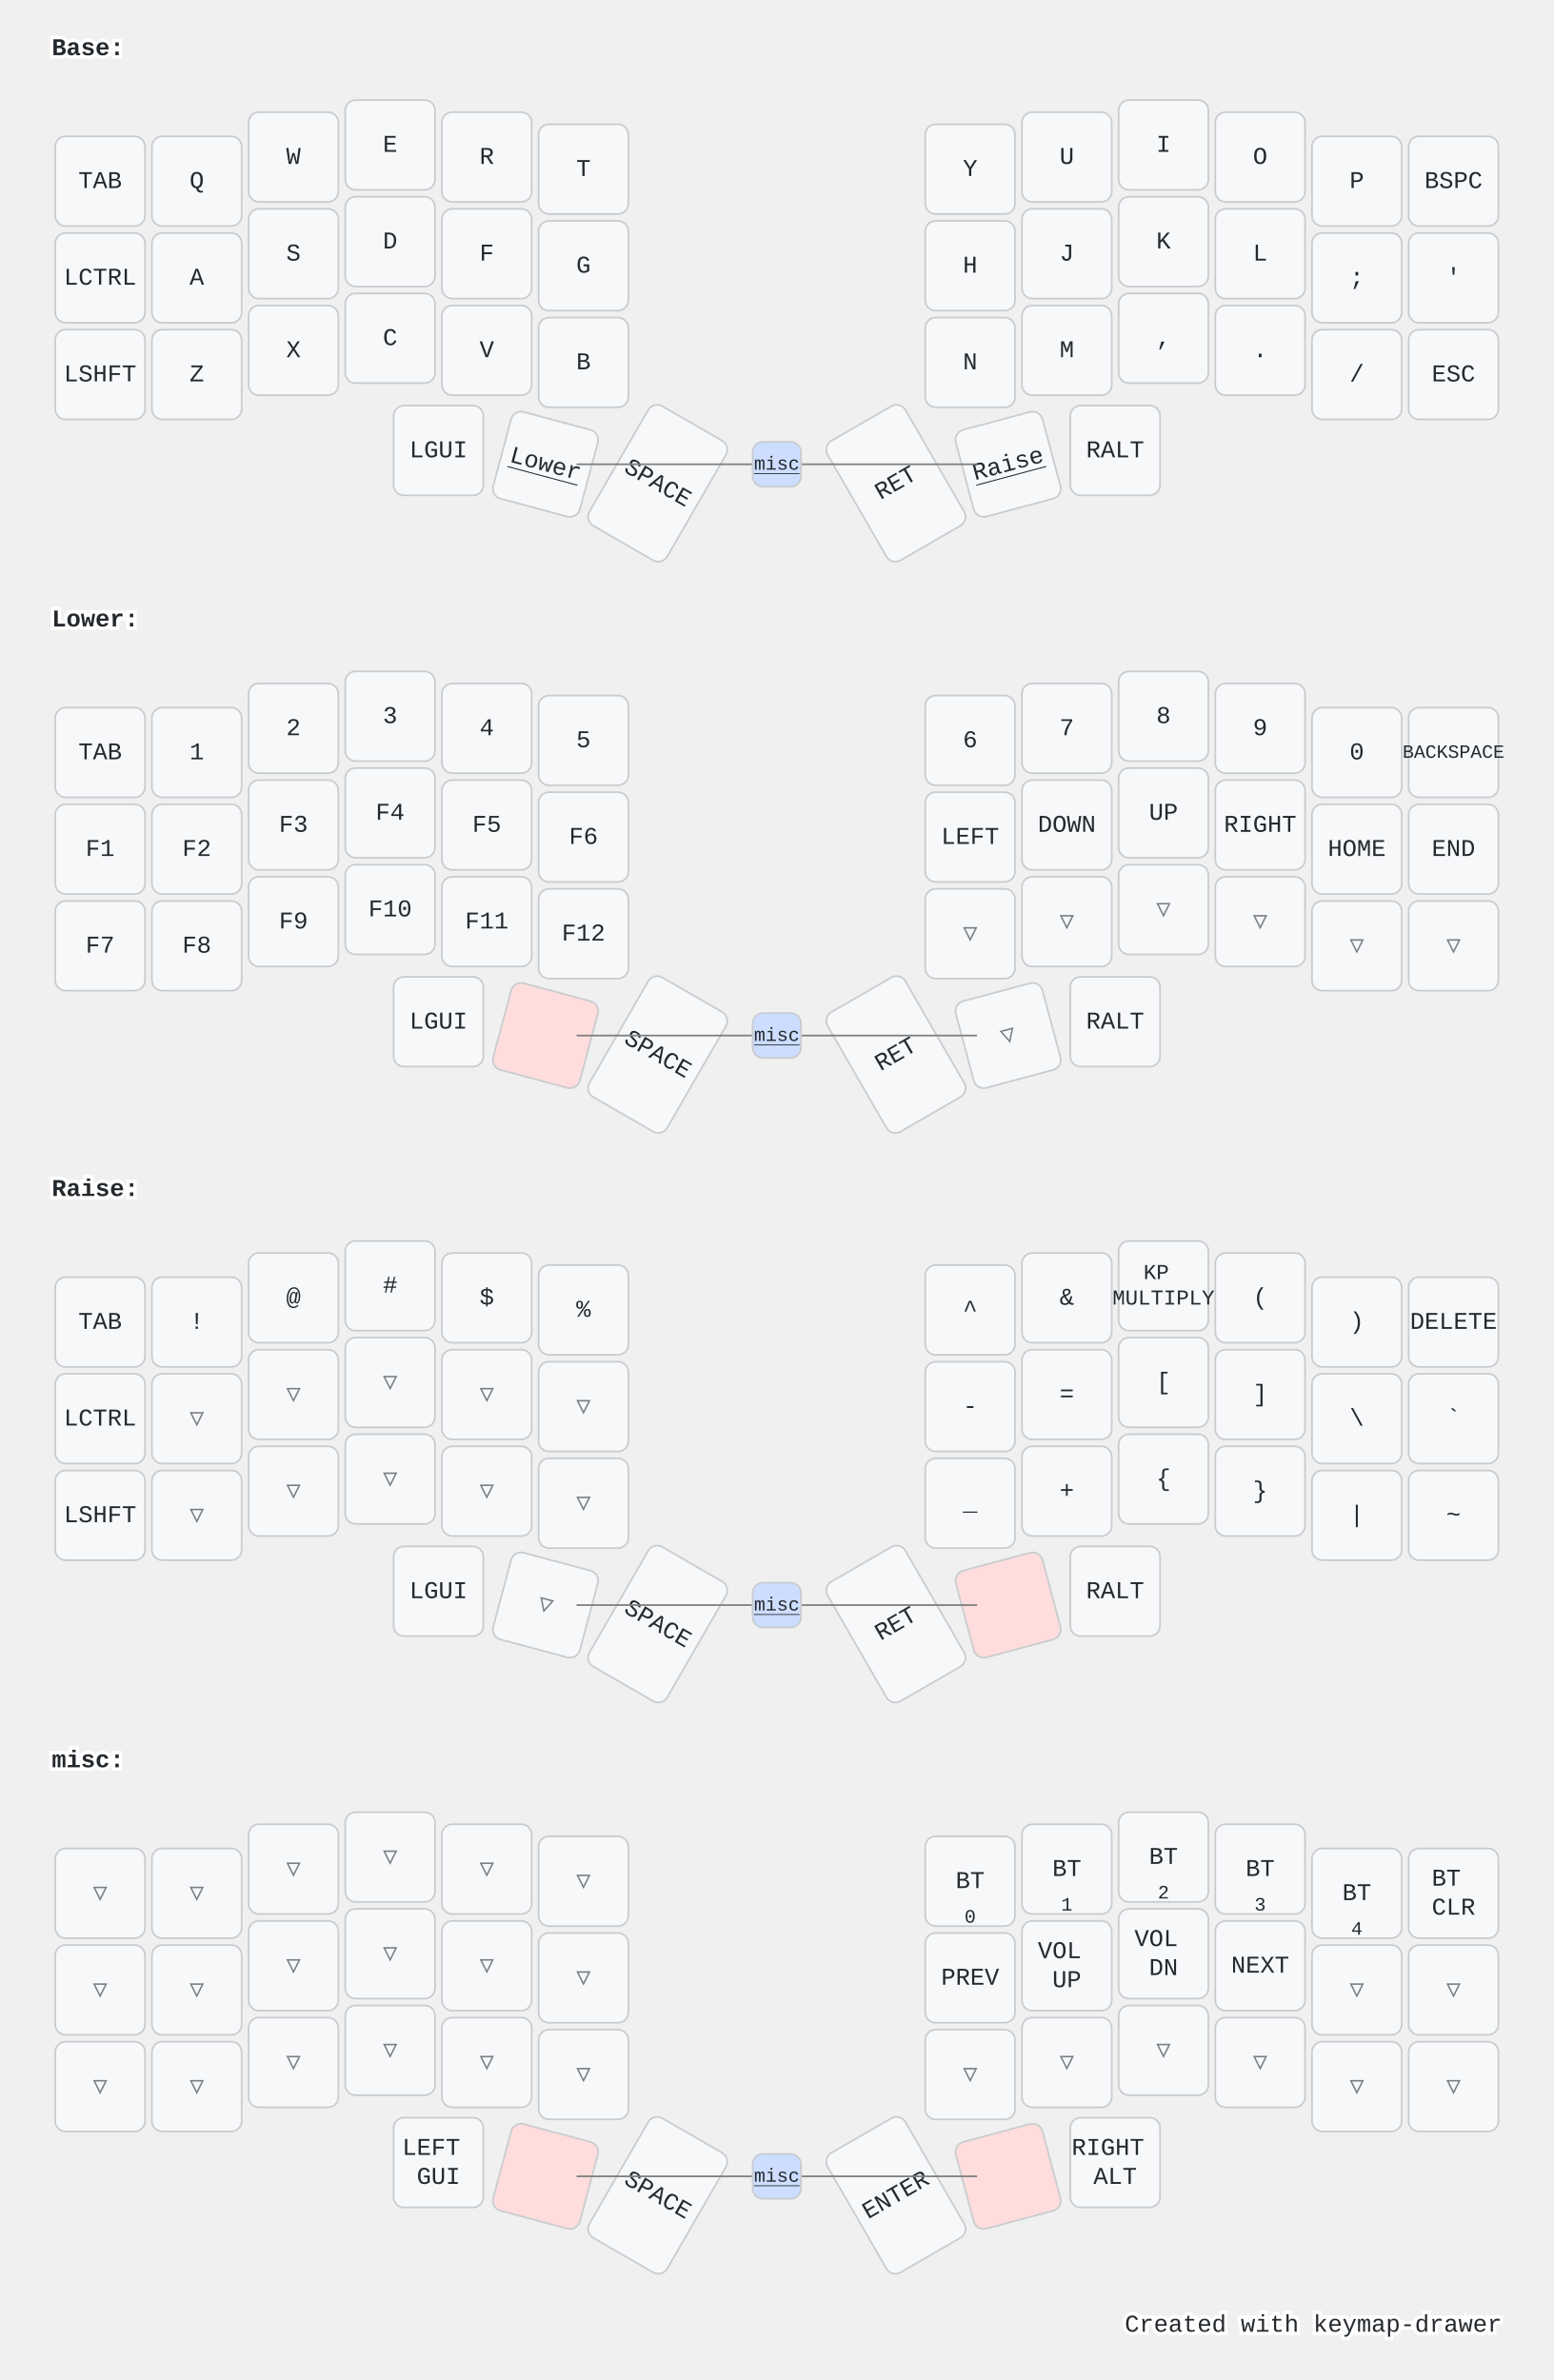
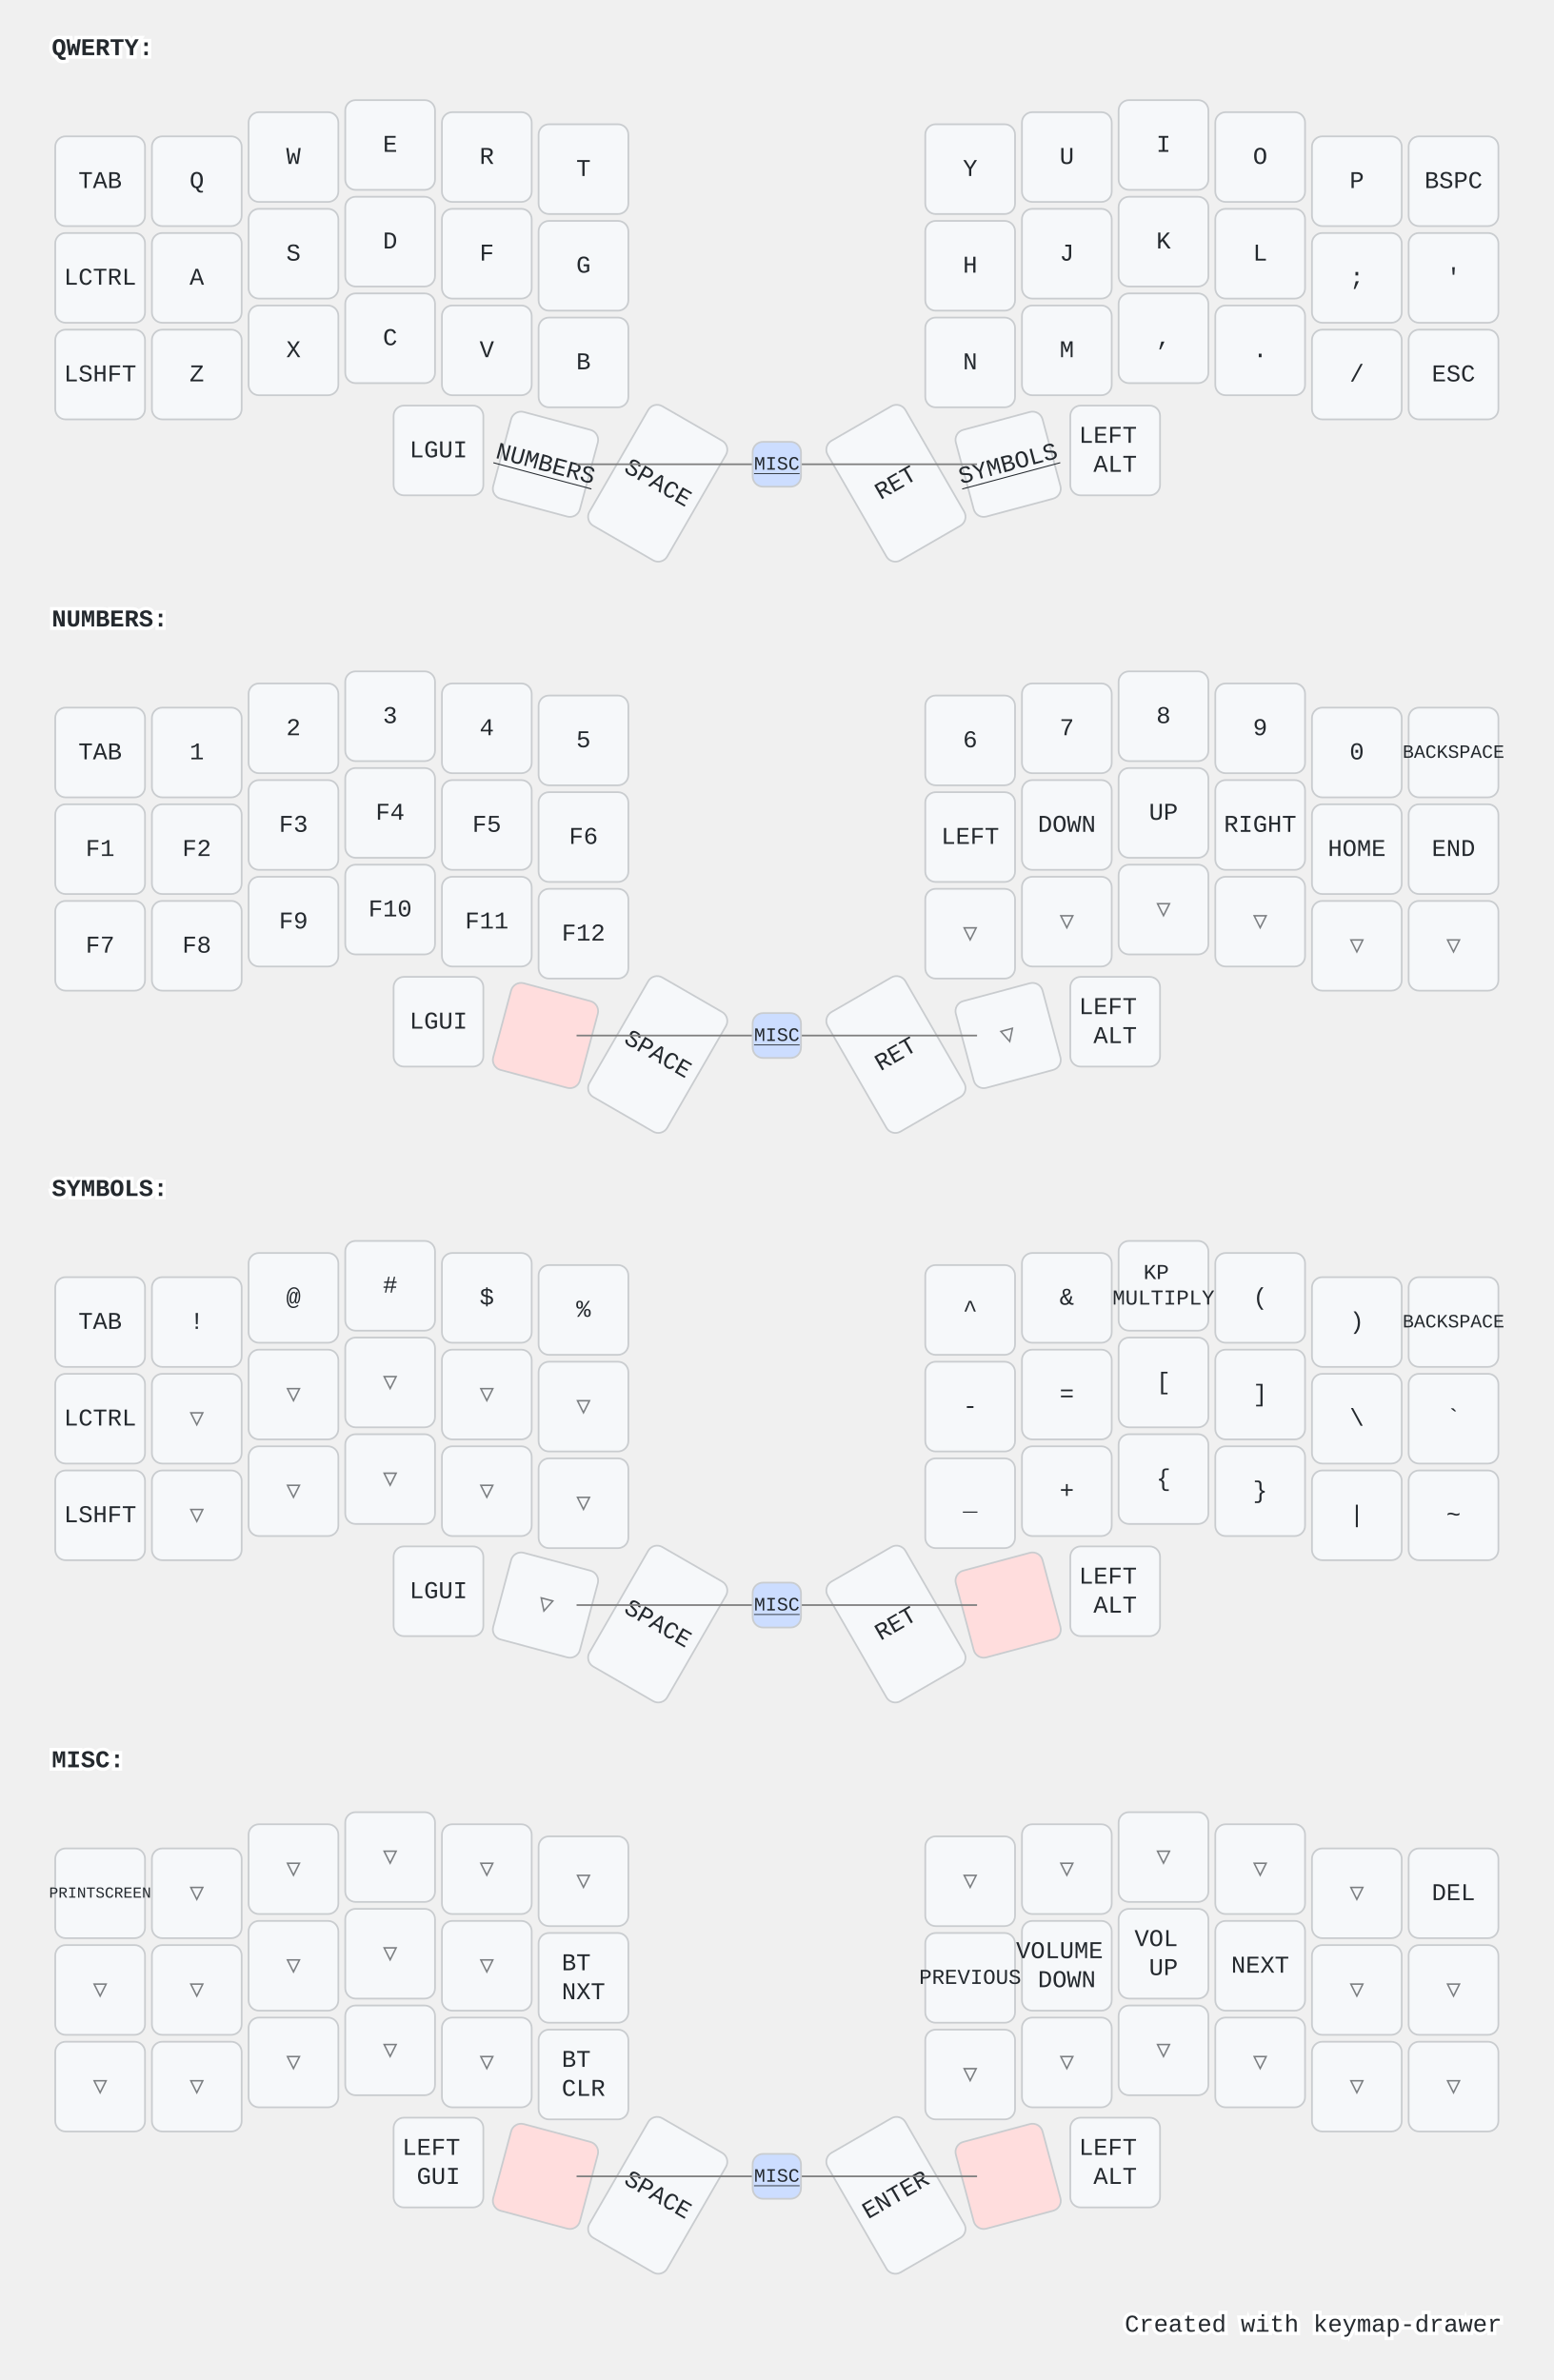
<svg xmlns="http://www.w3.org/2000/svg" width="900" height="1379" viewBox="0 0 900 1379" class="keymap">
  <style>/* inherit to force styles through use tags */
svg path {
    fill: inherit;
}

/* font and background color specifications */
svg.keymap {
    font-family: SFMono-Regular,Consolas,Liberation Mono,Menlo,monospace;
    font-size: 14px;
    font-kerning: normal;
    text-rendering: optimizeLegibility;
    fill: #24292e;
}

/* default key styling */
rect.key {
    fill: #f6f8fa;
}

rect.key, rect.combo {
    stroke: #c9cccf;
    stroke-width: 1;
}

/* default key side styling, only used is draw_key_sides is set */
rect.side {
    filter: brightness(90%);
}

/* color accent for combo boxes */
rect.combo, rect.combo-separate {
    fill: #cdf;
}

/* color accent for held keys */
rect.held, rect.combo.held {
    fill: #fdd;
}

/* color accent for ghost (optional) keys */
rect.ghost, rect.combo.ghost {
    stroke-dasharray: 4, 4;
    stroke-width: 2;
}

text {
    text-anchor: middle;
    dominant-baseline: middle;
}

/* styling for layer labels */
text.label {
    font-weight: bold;
    text-anchor: start;
    stroke: white;
    stroke-width: 4;
    paint-order: stroke;
}

/* styling for optional footer */
text.footer {
    text-anchor: end;
    dominant-baseline: auto;
    stroke: white;
    stroke-width: 4;
    paint-order: stroke;
}

/* styling for combo tap, and key non-tap label text */
text.combo, text.hold, text.shifted, text.left, text.right {
    font-size: 11px;
}

text.hold {
    text-anchor: middle;
    dominant-baseline: auto;
}

text.shifted {
    text-anchor: middle;
    dominant-baseline: hanging;
}

text.left {
    text-anchor: start;
}

text.right {
    text-anchor: end;
}

text.layer-activator {
    text-decoration: underline;
}

/* styling for hold/shifted label text in combo box */
text.combo.hold, text.combo.shifted, text.combo.left, text.combo.right {
    font-size: 8px;
}

/* lighter symbol for transparent keys */
text.trans {
    fill: #7b7e81;
}

/* styling for combo dendrons */
path.combo {
    stroke-width: 1;
    stroke: gray;
    fill: none;
}

/* Start Tabler Icons Cleanup */
/* cannot use height/width with glyphs */
.icon-tabler &gt; path {
    fill: inherit;
    stroke: inherit;
    stroke-width: 2;
}
/* hide tabler's default box */
.icon-tabler &gt; path[stroke="none"][fill="none"] {
    visibility: hidden;
}
/* End Tabler Icons Cleanup */

@media (prefers-color-scheme: dark) {
svg.keymap { fill: #d1d6db; }
rect.key { fill: #3f4750; }
rect.key, rect.combo { stroke: #60666c; }
rect.combo, rect.combo-separate { fill: #1f3d7a; }
rect.held, rect.combo.held { fill: #854747; }
text.label, text.footer { stroke: black; }
text.trans { fill: #7e8184; }
path.combo { stroke: #7f7f7f; }

}</style>
-   <g transform="translate(30, 0)" class="layer-Base">
-     <text x="0" y="28" class="label" id="Base">Base:</text>
+   <g transform="translate(30, 0)" class="layer-QWERTY">
+     <text x="0" y="28" class="label" id="QWERTY">QWERTY:</text>
    <g transform="translate(0, 56)">
      <g transform="translate(28, 49)" class="key keypos-0">
        <rect rx="6" ry="6" x="-26" y="-26" width="52" height="52" class="key" />
        <text x="0" y="0" class="key tap">TAB</text>
      </g>
      <g transform="translate(84, 49)" class="key keypos-1">
        <rect rx="6" ry="6" x="-26" y="-26" width="52" height="52" class="key" />
        <text x="0" y="0" class="key tap">Q</text>
      </g>
      <g transform="translate(140, 35)" class="key keypos-2">
        <rect rx="6" ry="6" x="-26" y="-26" width="52" height="52" class="key" />
        <text x="0" y="0" class="key tap">W</text>
      </g>
      <g transform="translate(196, 28)" class="key keypos-3">
        <rect rx="6" ry="6" x="-26" y="-26" width="52" height="52" class="key" />
        <text x="0" y="0" class="key tap">E</text>
      </g>
      <g transform="translate(252, 35)" class="key keypos-4">
        <rect rx="6" ry="6" x="-26" y="-26" width="52" height="52" class="key" />
        <text x="0" y="0" class="key tap">R</text>
      </g>
      <g transform="translate(308, 42)" class="key keypos-5">
        <rect rx="6" ry="6" x="-26" y="-26" width="52" height="52" class="key" />
        <text x="0" y="0" class="key tap">T</text>
      </g>
      <g transform="translate(532, 42)" class="key keypos-6">
        <rect rx="6" ry="6" x="-26" y="-26" width="52" height="52" class="key" />
        <text x="0" y="0" class="key tap">Y</text>
      </g>
      <g transform="translate(588, 35)" class="key keypos-7">
        <rect rx="6" ry="6" x="-26" y="-26" width="52" height="52" class="key" />
        <text x="0" y="0" class="key tap">U</text>
      </g>
      <g transform="translate(644, 28)" class="key keypos-8">
        <rect rx="6" ry="6" x="-26" y="-26" width="52" height="52" class="key" />
        <text x="0" y="0" class="key tap">I</text>
      </g>
      <g transform="translate(700, 35)" class="key keypos-9">
        <rect rx="6" ry="6" x="-26" y="-26" width="52" height="52" class="key" />
        <text x="0" y="0" class="key tap">O</text>
      </g>
      <g transform="translate(756, 49)" class="key keypos-10">
        <rect rx="6" ry="6" x="-26" y="-26" width="52" height="52" class="key" />
        <text x="0" y="0" class="key tap">P</text>
      </g>
      <g transform="translate(812, 49)" class="key keypos-11">
        <rect rx="6" ry="6" x="-26" y="-26" width="52" height="52" class="key" />
        <text x="0" y="0" class="key tap">BSPC</text>
      </g>
      <g transform="translate(28, 105)" class="key keypos-12">
        <rect rx="6" ry="6" x="-26" y="-26" width="52" height="52" class="key" />
        <text x="0" y="0" class="key tap">LCTRL</text>
      </g>
      <g transform="translate(84, 105)" class="key keypos-13">
        <rect rx="6" ry="6" x="-26" y="-26" width="52" height="52" class="key" />
        <text x="0" y="0" class="key tap">A</text>
      </g>
      <g transform="translate(140, 91)" class="key keypos-14">
        <rect rx="6" ry="6" x="-26" y="-26" width="52" height="52" class="key" />
        <text x="0" y="0" class="key tap">S</text>
      </g>
      <g transform="translate(196, 84)" class="key keypos-15">
        <rect rx="6" ry="6" x="-26" y="-26" width="52" height="52" class="key" />
        <text x="0" y="0" class="key tap">D</text>
      </g>
      <g transform="translate(252, 91)" class="key keypos-16">
        <rect rx="6" ry="6" x="-26" y="-26" width="52" height="52" class="key" />
        <text x="0" y="0" class="key tap">F</text>
      </g>
      <g transform="translate(308, 98)" class="key keypos-17">
        <rect rx="6" ry="6" x="-26" y="-26" width="52" height="52" class="key" />
        <text x="0" y="0" class="key tap">G</text>
      </g>
      <g transform="translate(532, 98)" class="key keypos-18">
        <rect rx="6" ry="6" x="-26" y="-26" width="52" height="52" class="key" />
        <text x="0" y="0" class="key tap">H</text>
      </g>
      <g transform="translate(588, 91)" class="key keypos-19">
        <rect rx="6" ry="6" x="-26" y="-26" width="52" height="52" class="key" />
        <text x="0" y="0" class="key tap">J</text>
      </g>
      <g transform="translate(644, 84)" class="key keypos-20">
        <rect rx="6" ry="6" x="-26" y="-26" width="52" height="52" class="key" />
        <text x="0" y="0" class="key tap">K</text>
      </g>
      <g transform="translate(700, 91)" class="key keypos-21">
        <rect rx="6" ry="6" x="-26" y="-26" width="52" height="52" class="key" />
        <text x="0" y="0" class="key tap">L</text>
      </g>
      <g transform="translate(756, 105)" class="key keypos-22">
        <rect rx="6" ry="6" x="-26" y="-26" width="52" height="52" class="key" />
        <text x="0" y="0" class="key tap">;</text>
      </g>
      <g transform="translate(812, 105)" class="key keypos-23">
        <rect rx="6" ry="6" x="-26" y="-26" width="52" height="52" class="key" />
        <text x="0" y="0" class="key tap">'</text>
      </g>
      <g transform="translate(28, 161)" class="key keypos-24">
        <rect rx="6" ry="6" x="-26" y="-26" width="52" height="52" class="key" />
        <text x="0" y="0" class="key tap">LSHFT</text>
      </g>
      <g transform="translate(84, 161)" class="key keypos-25">
        <rect rx="6" ry="6" x="-26" y="-26" width="52" height="52" class="key" />
        <text x="0" y="0" class="key tap">Z</text>
      </g>
      <g transform="translate(140, 147)" class="key keypos-26">
        <rect rx="6" ry="6" x="-26" y="-26" width="52" height="52" class="key" />
        <text x="0" y="0" class="key tap">X</text>
      </g>
      <g transform="translate(196, 140)" class="key keypos-27">
        <rect rx="6" ry="6" x="-26" y="-26" width="52" height="52" class="key" />
        <text x="0" y="0" class="key tap">C</text>
      </g>
      <g transform="translate(252, 147)" class="key keypos-28">
        <rect rx="6" ry="6" x="-26" y="-26" width="52" height="52" class="key" />
        <text x="0" y="0" class="key tap">V</text>
      </g>
      <g transform="translate(308, 154)" class="key keypos-29">
        <rect rx="6" ry="6" x="-26" y="-26" width="52" height="52" class="key" />
        <text x="0" y="0" class="key tap">B</text>
      </g>
      <g transform="translate(532, 154)" class="key keypos-30">
        <rect rx="6" ry="6" x="-26" y="-26" width="52" height="52" class="key" />
        <text x="0" y="0" class="key tap">N</text>
      </g>
      <g transform="translate(588, 147)" class="key keypos-31">
        <rect rx="6" ry="6" x="-26" y="-26" width="52" height="52" class="key" />
        <text x="0" y="0" class="key tap">M</text>
      </g>
      <g transform="translate(644, 140)" class="key keypos-32">
        <rect rx="6" ry="6" x="-26" y="-26" width="52" height="52" class="key" />
        <text x="0" y="0" class="key tap">,</text>
      </g>
      <g transform="translate(700, 147)" class="key keypos-33">
        <rect rx="6" ry="6" x="-26" y="-26" width="52" height="52" class="key" />
        <text x="0" y="0" class="key tap">.</text>
      </g>
      <g transform="translate(756, 161)" class="key keypos-34">
        <rect rx="6" ry="6" x="-26" y="-26" width="52" height="52" class="key" />
        <text x="0" y="0" class="key tap">/</text>
      </g>
      <g transform="translate(812, 161)" class="key keypos-35">
        <rect rx="6" ry="6" x="-26" y="-26" width="52" height="52" class="key" />
        <text x="0" y="0" class="key tap">ESC</text>
      </g>
      <g transform="translate(224, 205)" class="key keypos-36">
        <rect rx="6" ry="6" x="-26" y="-26" width="52" height="52" class="key" />
        <text x="0" y="0" class="key tap">LGUI</text>
      </g>
      <g transform="translate(286, 213) rotate(15.0)" class="key keypos-37">
        <rect rx="6" ry="6" x="-26" y="-26" width="52" height="52" class="key" />
-         <a href="#Lower">
-           <text x="0" y="0" class="key tap layer-activator">Lower</text>
+         <a href="#NUMBERS">
+           <text x="0" y="0" class="key tap layer-activator">NUMBERS</text>
        </a>
      </g>
      <g transform="translate(351, 224) rotate(30.0)" class="key keypos-38">
        <rect rx="6" ry="6" x="-26" y="-40" width="52" height="80" class="key" />
        <text x="0" y="0" class="key tap">SPACE</text>
      </g>
      <g transform="translate(489, 224) rotate(-30.0)" class="key keypos-39">
        <rect rx="6" ry="6" x="-26" y="-40" width="52" height="80" class="key" />
        <text x="0" y="0" class="key tap">RET</text>
      </g>
      <g transform="translate(554, 213) rotate(-15.0)" class="key keypos-40">
        <rect rx="6" ry="6" x="-26" y="-26" width="52" height="52" class="key" />
-         <a href="#Raise">
-           <text x="0" y="0" class="key tap layer-activator">Raise</text>
+         <a href="#SYMBOLS">
+           <text x="0" y="0" class="key tap layer-activator">SYMBOLS</text>
        </a>
      </g>
      <g transform="translate(616, 205)" class="key keypos-41">
        <rect rx="6" ry="6" x="-26" y="-26" width="52" height="52" class="key" />
-         <text x="0" y="0" class="key tap">RALT</text>
+         <text x="0" y="0" class="key tap">
+           <tspan x="0" dy="-0.6em">LEFT</tspan>
+           <tspan x="0" dy="1.2em">ALT</tspan>
+         </text>
      </g>
      <g class="combo combopos-0">
        <path d="M420,213 l-116,0" class="combo" />
        <path d="M420,213 l116,0" class="combo" />
        <rect rx="6" ry="6" x="406" y="200" width="28" height="26" class="combo" />
-         <a href="#misc">
-           <text x="420" y="213" class="combo tap layer-activator">misc</text>
+         <a href="#MISC">
+           <text x="420" y="213" class="combo tap layer-activator">MISC</text>
        </a>
      </g>
    </g>
  </g>
-   <g transform="translate(30, 331)" class="layer-Lower">
-     <text x="0" y="28" class="label" id="Lower">Lower:</text>
+   <g transform="translate(30, 331)" class="layer-NUMBERS">
+     <text x="0" y="28" class="label" id="NUMBERS">NUMBERS:</text>
    <g transform="translate(0, 56)">
      <g transform="translate(28, 49)" class="key keypos-0">
        <rect rx="6" ry="6" x="-26" y="-26" width="52" height="52" class="key" />
        <text x="0" y="0" class="key tap">TAB</text>
      </g>
      <g transform="translate(84, 49)" class="key keypos-1">
        <rect rx="6" ry="6" x="-26" y="-26" width="52" height="52" class="key" />
        <text x="0" y="0" class="key tap">1</text>
      </g>
      <g transform="translate(140, 35)" class="key keypos-2">
        <rect rx="6" ry="6" x="-26" y="-26" width="52" height="52" class="key" />
        <text x="0" y="0" class="key tap">2</text>
      </g>
      <g transform="translate(196, 28)" class="key keypos-3">
        <rect rx="6" ry="6" x="-26" y="-26" width="52" height="52" class="key" />
        <text x="0" y="0" class="key tap">3</text>
      </g>
      <g transform="translate(252, 35)" class="key keypos-4">
        <rect rx="6" ry="6" x="-26" y="-26" width="52" height="52" class="key" />
        <text x="0" y="0" class="key tap">4</text>
      </g>
      <g transform="translate(308, 42)" class="key keypos-5">
        <rect rx="6" ry="6" x="-26" y="-26" width="52" height="52" class="key" />
        <text x="0" y="0" class="key tap">5</text>
      </g>
      <g transform="translate(532, 42)" class="key keypos-6">
        <rect rx="6" ry="6" x="-26" y="-26" width="52" height="52" class="key" />
        <text x="0" y="0" class="key tap">6</text>
      </g>
      <g transform="translate(588, 35)" class="key keypos-7">
        <rect rx="6" ry="6" x="-26" y="-26" width="52" height="52" class="key" />
        <text x="0" y="0" class="key tap">7</text>
      </g>
      <g transform="translate(644, 28)" class="key keypos-8">
        <rect rx="6" ry="6" x="-26" y="-26" width="52" height="52" class="key" />
        <text x="0" y="0" class="key tap">8</text>
      </g>
      <g transform="translate(700, 35)" class="key keypos-9">
        <rect rx="6" ry="6" x="-26" y="-26" width="52" height="52" class="key" />
        <text x="0" y="0" class="key tap">9</text>
      </g>
      <g transform="translate(756, 49)" class="key keypos-10">
        <rect rx="6" ry="6" x="-26" y="-26" width="52" height="52" class="key" />
        <text x="0" y="0" class="key tap">0</text>
      </g>
      <g transform="translate(812, 49)" class="key keypos-11">
        <rect rx="6" ry="6" x="-26" y="-26" width="52" height="52" class="key" />
        <text x="0" y="0" class="key tap">
          <tspan style="font-size: 78%">BACKSPACE</tspan>
        </text>
      </g>
      <g transform="translate(28, 105)" class="key keypos-12">
        <rect rx="6" ry="6" x="-26" y="-26" width="52" height="52" class="key" />
        <text x="0" y="0" class="key tap">F1</text>
      </g>
      <g transform="translate(84, 105)" class="key keypos-13">
        <rect rx="6" ry="6" x="-26" y="-26" width="52" height="52" class="key" />
        <text x="0" y="0" class="key tap">F2</text>
      </g>
      <g transform="translate(140, 91)" class="key keypos-14">
        <rect rx="6" ry="6" x="-26" y="-26" width="52" height="52" class="key" />
        <text x="0" y="0" class="key tap">F3</text>
      </g>
      <g transform="translate(196, 84)" class="key keypos-15">
        <rect rx="6" ry="6" x="-26" y="-26" width="52" height="52" class="key" />
        <text x="0" y="0" class="key tap">F4</text>
      </g>
      <g transform="translate(252, 91)" class="key keypos-16">
        <rect rx="6" ry="6" x="-26" y="-26" width="52" height="52" class="key" />
        <text x="0" y="0" class="key tap">F5</text>
      </g>
      <g transform="translate(308, 98)" class="key keypos-17">
        <rect rx="6" ry="6" x="-26" y="-26" width="52" height="52" class="key" />
        <text x="0" y="0" class="key tap">F6</text>
      </g>
      <g transform="translate(532, 98)" class="key keypos-18">
        <rect rx="6" ry="6" x="-26" y="-26" width="52" height="52" class="key" />
        <text x="0" y="0" class="key tap">LEFT</text>
      </g>
      <g transform="translate(588, 91)" class="key keypos-19">
        <rect rx="6" ry="6" x="-26" y="-26" width="52" height="52" class="key" />
        <text x="0" y="0" class="key tap">DOWN</text>
      </g>
      <g transform="translate(644, 84)" class="key keypos-20">
        <rect rx="6" ry="6" x="-26" y="-26" width="52" height="52" class="key" />
        <text x="0" y="0" class="key tap">UP</text>
      </g>
      <g transform="translate(700, 91)" class="key keypos-21">
        <rect rx="6" ry="6" x="-26" y="-26" width="52" height="52" class="key" />
        <text x="0" y="0" class="key tap">RIGHT</text>
      </g>
      <g transform="translate(756, 105)" class="key keypos-22">
        <rect rx="6" ry="6" x="-26" y="-26" width="52" height="52" class="key" />
        <text x="0" y="0" class="key tap">HOME</text>
      </g>
      <g transform="translate(812, 105)" class="key keypos-23">
        <rect rx="6" ry="6" x="-26" y="-26" width="52" height="52" class="key" />
        <text x="0" y="0" class="key tap">END</text>
      </g>
      <g transform="translate(28, 161)" class="key keypos-24">
        <rect rx="6" ry="6" x="-26" y="-26" width="52" height="52" class="key" />
        <text x="0" y="0" class="key tap">F7</text>
      </g>
      <g transform="translate(84, 161)" class="key keypos-25">
        <rect rx="6" ry="6" x="-26" y="-26" width="52" height="52" class="key" />
        <text x="0" y="0" class="key tap">F8</text>
      </g>
      <g transform="translate(140, 147)" class="key keypos-26">
        <rect rx="6" ry="6" x="-26" y="-26" width="52" height="52" class="key" />
        <text x="0" y="0" class="key tap">F9</text>
      </g>
      <g transform="translate(196, 140)" class="key keypos-27">
        <rect rx="6" ry="6" x="-26" y="-26" width="52" height="52" class="key" />
        <text x="0" y="0" class="key tap">F10</text>
      </g>
      <g transform="translate(252, 147)" class="key keypos-28">
        <rect rx="6" ry="6" x="-26" y="-26" width="52" height="52" class="key" />
        <text x="0" y="0" class="key tap">F11</text>
      </g>
      <g transform="translate(308, 154)" class="key keypos-29">
        <rect rx="6" ry="6" x="-26" y="-26" width="52" height="52" class="key" />
        <text x="0" y="0" class="key tap">F12</text>
      </g>
      <g transform="translate(532, 154)" class="key trans keypos-30">
        <rect rx="6" ry="6" x="-26" y="-26" width="52" height="52" class="key trans" />
        <text x="0" y="0" class="key trans tap">▽</text>
      </g>
      <g transform="translate(588, 147)" class="key trans keypos-31">
        <rect rx="6" ry="6" x="-26" y="-26" width="52" height="52" class="key trans" />
        <text x="0" y="0" class="key trans tap">▽</text>
      </g>
      <g transform="translate(644, 140)" class="key trans keypos-32">
        <rect rx="6" ry="6" x="-26" y="-26" width="52" height="52" class="key trans" />
        <text x="0" y="0" class="key trans tap">▽</text>
      </g>
      <g transform="translate(700, 147)" class="key trans keypos-33">
        <rect rx="6" ry="6" x="-26" y="-26" width="52" height="52" class="key trans" />
        <text x="0" y="0" class="key trans tap">▽</text>
      </g>
      <g transform="translate(756, 161)" class="key trans keypos-34">
        <rect rx="6" ry="6" x="-26" y="-26" width="52" height="52" class="key trans" />
        <text x="0" y="0" class="key trans tap">▽</text>
      </g>
      <g transform="translate(812, 161)" class="key trans keypos-35">
        <rect rx="6" ry="6" x="-26" y="-26" width="52" height="52" class="key trans" />
        <text x="0" y="0" class="key trans tap">▽</text>
      </g>
      <g transform="translate(224, 205)" class="key keypos-36">
        <rect rx="6" ry="6" x="-26" y="-26" width="52" height="52" class="key" />
        <text x="0" y="0" class="key tap">LGUI</text>
      </g>
      <g transform="translate(286, 213) rotate(15.0)" class="key held keypos-37">
        <rect rx="6" ry="6" x="-26" y="-26" width="52" height="52" class="key held" />
      </g>
      <g transform="translate(351, 224) rotate(30.0)" class="key keypos-38">
        <rect rx="6" ry="6" x="-26" y="-40" width="52" height="80" class="key" />
        <text x="0" y="0" class="key tap">SPACE</text>
      </g>
      <g transform="translate(489, 224) rotate(-30.0)" class="key keypos-39">
        <rect rx="6" ry="6" x="-26" y="-40" width="52" height="80" class="key" />
        <text x="0" y="0" class="key tap">RET</text>
      </g>
      <g transform="translate(554, 213) rotate(-15.0)" class="key trans keypos-40">
        <rect rx="6" ry="6" x="-26" y="-26" width="52" height="52" class="key trans" />
        <text x="0" y="0" class="key trans tap">▽</text>
      </g>
      <g transform="translate(616, 205)" class="key keypos-41">
        <rect rx="6" ry="6" x="-26" y="-26" width="52" height="52" class="key" />
-         <text x="0" y="0" class="key tap">RALT</text>
+         <text x="0" y="0" class="key tap">
+           <tspan x="0" dy="-0.6em">LEFT</tspan>
+           <tspan x="0" dy="1.2em">ALT</tspan>
+         </text>
      </g>
      <g class="combo combopos-0">
        <path d="M420,213 l-116,0" class="combo" />
        <path d="M420,213 l116,0" class="combo" />
        <rect rx="6" ry="6" x="406" y="200" width="28" height="26" class="combo" />
-         <a href="#misc">
-           <text x="420" y="213" class="combo tap layer-activator">misc</text>
+         <a href="#MISC">
+           <text x="420" y="213" class="combo tap layer-activator">MISC</text>
        </a>
      </g>
    </g>
  </g>
-   <g transform="translate(30, 661)" class="layer-Raise">
-     <text x="0" y="28" class="label" id="Raise">Raise:</text>
+   <g transform="translate(30, 661)" class="layer-SYMBOLS">
+     <text x="0" y="28" class="label" id="SYMBOLS">SYMBOLS:</text>
    <g transform="translate(0, 56)">
      <g transform="translate(28, 49)" class="key keypos-0">
        <rect rx="6" ry="6" x="-26" y="-26" width="52" height="52" class="key" />
        <text x="0" y="0" class="key tap">TAB</text>
      </g>
      <g transform="translate(84, 49)" class="key keypos-1">
        <rect rx="6" ry="6" x="-26" y="-26" width="52" height="52" class="key" />
        <text x="0" y="0" class="key tap">!</text>
      </g>
      <g transform="translate(140, 35)" class="key keypos-2">
        <rect rx="6" ry="6" x="-26" y="-26" width="52" height="52" class="key" />
        <text x="0" y="0" class="key tap">@</text>
      </g>
      <g transform="translate(196, 28)" class="key keypos-3">
        <rect rx="6" ry="6" x="-26" y="-26" width="52" height="52" class="key" />
        <text x="0" y="0" class="key tap">#</text>
      </g>
      <g transform="translate(252, 35)" class="key keypos-4">
        <rect rx="6" ry="6" x="-26" y="-26" width="52" height="52" class="key" />
        <text x="0" y="0" class="key tap">$</text>
      </g>
      <g transform="translate(308, 42)" class="key keypos-5">
        <rect rx="6" ry="6" x="-26" y="-26" width="52" height="52" class="key" />
        <text x="0" y="0" class="key tap">%</text>
      </g>
      <g transform="translate(532, 42)" class="key keypos-6">
        <rect rx="6" ry="6" x="-26" y="-26" width="52" height="52" class="key" />
        <text x="0" y="0" class="key tap">^</text>
      </g>
      <g transform="translate(588, 35)" class="key keypos-7">
        <rect rx="6" ry="6" x="-26" y="-26" width="52" height="52" class="key" />
        <text x="0" y="0" class="key tap">&amp;</text>
      </g>
      <g transform="translate(644, 28)" class="key keypos-8">
        <rect rx="6" ry="6" x="-26" y="-26" width="52" height="52" class="key" />
        <text x="0" y="0" class="key tap">
          <tspan x="0" dy="-0.6em" style="font-size: 88%">KP</tspan>
          <tspan x="0" dy="1.2em" style="font-size: 88%">MULTIPLY</tspan>
        </text>
      </g>
      <g transform="translate(700, 35)" class="key keypos-9">
        <rect rx="6" ry="6" x="-26" y="-26" width="52" height="52" class="key" />
        <text x="0" y="0" class="key tap">(</text>
      </g>
      <g transform="translate(756, 49)" class="key keypos-10">
        <rect rx="6" ry="6" x="-26" y="-26" width="52" height="52" class="key" />
        <text x="0" y="0" class="key tap">)</text>
      </g>
      <g transform="translate(812, 49)" class="key keypos-11">
        <rect rx="6" ry="6" x="-26" y="-26" width="52" height="52" class="key" />
-         <text x="0" y="0" class="key tap">DELETE</text>
+         <text x="0" y="0" class="key tap">
+           <tspan style="font-size: 78%">BACKSPACE</tspan>
+         </text>
      </g>
      <g transform="translate(28, 105)" class="key keypos-12">
        <rect rx="6" ry="6" x="-26" y="-26" width="52" height="52" class="key" />
        <text x="0" y="0" class="key tap">LCTRL</text>
      </g>
      <g transform="translate(84, 105)" class="key trans keypos-13">
        <rect rx="6" ry="6" x="-26" y="-26" width="52" height="52" class="key trans" />
        <text x="0" y="0" class="key trans tap">▽</text>
      </g>
      <g transform="translate(140, 91)" class="key trans keypos-14">
        <rect rx="6" ry="6" x="-26" y="-26" width="52" height="52" class="key trans" />
        <text x="0" y="0" class="key trans tap">▽</text>
      </g>
      <g transform="translate(196, 84)" class="key trans keypos-15">
        <rect rx="6" ry="6" x="-26" y="-26" width="52" height="52" class="key trans" />
        <text x="0" y="0" class="key trans tap">▽</text>
      </g>
      <g transform="translate(252, 91)" class="key trans keypos-16">
        <rect rx="6" ry="6" x="-26" y="-26" width="52" height="52" class="key trans" />
        <text x="0" y="0" class="key trans tap">▽</text>
      </g>
      <g transform="translate(308, 98)" class="key trans keypos-17">
        <rect rx="6" ry="6" x="-26" y="-26" width="52" height="52" class="key trans" />
        <text x="0" y="0" class="key trans tap">▽</text>
      </g>
      <g transform="translate(532, 98)" class="key keypos-18">
        <rect rx="6" ry="6" x="-26" y="-26" width="52" height="52" class="key" />
        <text x="0" y="0" class="key tap">-</text>
      </g>
      <g transform="translate(588, 91)" class="key keypos-19">
        <rect rx="6" ry="6" x="-26" y="-26" width="52" height="52" class="key" />
        <text x="0" y="0" class="key tap">=</text>
      </g>
      <g transform="translate(644, 84)" class="key keypos-20">
        <rect rx="6" ry="6" x="-26" y="-26" width="52" height="52" class="key" />
        <text x="0" y="0" class="key tap">[</text>
      </g>
      <g transform="translate(700, 91)" class="key keypos-21">
        <rect rx="6" ry="6" x="-26" y="-26" width="52" height="52" class="key" />
        <text x="0" y="0" class="key tap">]</text>
      </g>
      <g transform="translate(756, 105)" class="key keypos-22">
        <rect rx="6" ry="6" x="-26" y="-26" width="52" height="52" class="key" />
        <text x="0" y="0" class="key tap">\</text>
      </g>
      <g transform="translate(812, 105)" class="key keypos-23">
        <rect rx="6" ry="6" x="-26" y="-26" width="52" height="52" class="key" />
        <text x="0" y="0" class="key tap">`</text>
      </g>
      <g transform="translate(28, 161)" class="key keypos-24">
        <rect rx="6" ry="6" x="-26" y="-26" width="52" height="52" class="key" />
        <text x="0" y="0" class="key tap">LSHFT</text>
      </g>
      <g transform="translate(84, 161)" class="key trans keypos-25">
        <rect rx="6" ry="6" x="-26" y="-26" width="52" height="52" class="key trans" />
        <text x="0" y="0" class="key trans tap">▽</text>
      </g>
      <g transform="translate(140, 147)" class="key trans keypos-26">
        <rect rx="6" ry="6" x="-26" y="-26" width="52" height="52" class="key trans" />
        <text x="0" y="0" class="key trans tap">▽</text>
      </g>
      <g transform="translate(196, 140)" class="key trans keypos-27">
        <rect rx="6" ry="6" x="-26" y="-26" width="52" height="52" class="key trans" />
        <text x="0" y="0" class="key trans tap">▽</text>
      </g>
      <g transform="translate(252, 147)" class="key trans keypos-28">
        <rect rx="6" ry="6" x="-26" y="-26" width="52" height="52" class="key trans" />
        <text x="0" y="0" class="key trans tap">▽</text>
      </g>
      <g transform="translate(308, 154)" class="key trans keypos-29">
        <rect rx="6" ry="6" x="-26" y="-26" width="52" height="52" class="key trans" />
        <text x="0" y="0" class="key trans tap">▽</text>
      </g>
      <g transform="translate(532, 154)" class="key keypos-30">
        <rect rx="6" ry="6" x="-26" y="-26" width="52" height="52" class="key" />
        <text x="0" y="0" class="key tap">_</text>
      </g>
      <g transform="translate(588, 147)" class="key keypos-31">
        <rect rx="6" ry="6" x="-26" y="-26" width="52" height="52" class="key" />
        <text x="0" y="0" class="key tap">+</text>
      </g>
      <g transform="translate(644, 140)" class="key keypos-32">
        <rect rx="6" ry="6" x="-26" y="-26" width="52" height="52" class="key" />
        <text x="0" y="0" class="key tap">{</text>
      </g>
      <g transform="translate(700, 147)" class="key keypos-33">
        <rect rx="6" ry="6" x="-26" y="-26" width="52" height="52" class="key" />
        <text x="0" y="0" class="key tap">}</text>
      </g>
      <g transform="translate(756, 161)" class="key keypos-34">
        <rect rx="6" ry="6" x="-26" y="-26" width="52" height="52" class="key" />
        <text x="0" y="0" class="key tap">|</text>
      </g>
      <g transform="translate(812, 161)" class="key keypos-35">
        <rect rx="6" ry="6" x="-26" y="-26" width="52" height="52" class="key" />
        <text x="0" y="0" class="key tap">~</text>
      </g>
      <g transform="translate(224, 205)" class="key keypos-36">
        <rect rx="6" ry="6" x="-26" y="-26" width="52" height="52" class="key" />
        <text x="0" y="0" class="key tap">LGUI</text>
      </g>
      <g transform="translate(286, 213) rotate(15.0)" class="key trans keypos-37">
        <rect rx="6" ry="6" x="-26" y="-26" width="52" height="52" class="key trans" />
        <text x="0" y="0" class="key trans tap">▽</text>
      </g>
      <g transform="translate(351, 224) rotate(30.0)" class="key keypos-38">
        <rect rx="6" ry="6" x="-26" y="-40" width="52" height="80" class="key" />
        <text x="0" y="0" class="key tap">SPACE</text>
      </g>
      <g transform="translate(489, 224) rotate(-30.0)" class="key keypos-39">
        <rect rx="6" ry="6" x="-26" y="-40" width="52" height="80" class="key" />
        <text x="0" y="0" class="key tap">RET</text>
      </g>
      <g transform="translate(554, 213) rotate(-15.0)" class="key held keypos-40">
        <rect rx="6" ry="6" x="-26" y="-26" width="52" height="52" class="key held" />
      </g>
      <g transform="translate(616, 205)" class="key keypos-41">
        <rect rx="6" ry="6" x="-26" y="-26" width="52" height="52" class="key" />
-         <text x="0" y="0" class="key tap">RALT</text>
+         <text x="0" y="0" class="key tap">
+           <tspan x="0" dy="-0.6em">LEFT</tspan>
+           <tspan x="0" dy="1.2em">ALT</tspan>
+         </text>
      </g>
      <g class="combo combopos-0">
        <path d="M420,213 l-116,0" class="combo" />
        <path d="M420,213 l116,0" class="combo" />
        <rect rx="6" ry="6" x="406" y="200" width="28" height="26" class="combo" />
-         <a href="#misc">
-           <text x="420" y="213" class="combo tap layer-activator">misc</text>
+         <a href="#MISC">
+           <text x="420" y="213" class="combo tap layer-activator">MISC</text>
        </a>
      </g>
    </g>
  </g>
-   <g transform="translate(30, 992)" class="layer-misc">
-     <text x="0" y="28" class="label" id="misc">misc:</text>
+   <g transform="translate(30, 992)" class="layer-MISC">
+     <text x="0" y="28" class="label" id="MISC">MISC:</text>
    <g transform="translate(0, 56)">
-       <g transform="translate(28, 49)" class="key trans keypos-0">
-         <rect rx="6" ry="6" x="-26" y="-26" width="52" height="52" class="key trans" />
-         <text x="0" y="0" class="key trans tap">▽</text>
+       <g transform="translate(28, 49)" class="key keypos-0">
+         <rect rx="6" ry="6" x="-26" y="-26" width="52" height="52" class="key" />
+         <text x="0" y="0" class="key tap">
+           <tspan style="font-size: 64%">PRINTSCREEN</tspan>
+         </text>
      </g>
      <g transform="translate(84, 49)" class="key trans keypos-1">
        <rect rx="6" ry="6" x="-26" y="-26" width="52" height="52" class="key trans" />
        <text x="0" y="0" class="key trans tap">▽</text>
      </g>
      <g transform="translate(140, 35)" class="key trans keypos-2">
        <rect rx="6" ry="6" x="-26" y="-26" width="52" height="52" class="key trans" />
        <text x="0" y="0" class="key trans tap">▽</text>
      </g>
      <g transform="translate(196, 28)" class="key trans keypos-3">
        <rect rx="6" ry="6" x="-26" y="-26" width="52" height="52" class="key trans" />
        <text x="0" y="0" class="key trans tap">▽</text>
      </g>
      <g transform="translate(252, 35)" class="key trans keypos-4">
        <rect rx="6" ry="6" x="-26" y="-26" width="52" height="52" class="key trans" />
        <text x="0" y="0" class="key trans tap">▽</text>
      </g>
      <g transform="translate(308, 42)" class="key trans keypos-5">
        <rect rx="6" ry="6" x="-26" y="-26" width="52" height="52" class="key trans" />
        <text x="0" y="0" class="key trans tap">▽</text>
      </g>
-       <g transform="translate(532, 42)" class="key keypos-6">
-         <rect rx="6" ry="6" x="-26" y="-26" width="52" height="52" class="key" />
-         <text x="0" y="0" class="key tap">BT</text>
-         <text x="0" y="24" class="key hold">0</text>
-       </g>
-       <g transform="translate(588, 35)" class="key keypos-7">
-         <rect rx="6" ry="6" x="-26" y="-26" width="52" height="52" class="key" />
-         <text x="0" y="0" class="key tap">BT</text>
-         <text x="0" y="24" class="key hold">1</text>
-       </g>
-       <g transform="translate(644, 28)" class="key keypos-8">
-         <rect rx="6" ry="6" x="-26" y="-26" width="52" height="52" class="key" />
-         <text x="0" y="0" class="key tap">BT</text>
-         <text x="0" y="24" class="key hold">2</text>
-       </g>
-       <g transform="translate(700, 35)" class="key keypos-9">
-         <rect rx="6" ry="6" x="-26" y="-26" width="52" height="52" class="key" />
-         <text x="0" y="0" class="key tap">BT</text>
-         <text x="0" y="24" class="key hold">3</text>
-       </g>
-       <g transform="translate(756, 49)" class="key keypos-10">
-         <rect rx="6" ry="6" x="-26" y="-26" width="52" height="52" class="key" />
-         <text x="0" y="0" class="key tap">BT</text>
-         <text x="0" y="24" class="key hold">4</text>
+       <g transform="translate(532, 42)" class="key trans keypos-6">
+         <rect rx="6" ry="6" x="-26" y="-26" width="52" height="52" class="key trans" />
+         <text x="0" y="0" class="key trans tap">▽</text>
+       </g>
+       <g transform="translate(588, 35)" class="key trans keypos-7">
+         <rect rx="6" ry="6" x="-26" y="-26" width="52" height="52" class="key trans" />
+         <text x="0" y="0" class="key trans tap">▽</text>
+       </g>
+       <g transform="translate(644, 28)" class="key trans keypos-8">
+         <rect rx="6" ry="6" x="-26" y="-26" width="52" height="52" class="key trans" />
+         <text x="0" y="0" class="key trans tap">▽</text>
+       </g>
+       <g transform="translate(700, 35)" class="key trans keypos-9">
+         <rect rx="6" ry="6" x="-26" y="-26" width="52" height="52" class="key trans" />
+         <text x="0" y="0" class="key trans tap">▽</text>
+       </g>
+       <g transform="translate(756, 49)" class="key trans keypos-10">
+         <rect rx="6" ry="6" x="-26" y="-26" width="52" height="52" class="key trans" />
+         <text x="0" y="0" class="key trans tap">▽</text>
      </g>
      <g transform="translate(812, 49)" class="key keypos-11">
+         <rect rx="6" ry="6" x="-26" y="-26" width="52" height="52" class="key" />
+         <text x="0" y="0" class="key tap">DEL</text>
+       </g>
+       <g transform="translate(28, 105)" class="key trans keypos-12">
+         <rect rx="6" ry="6" x="-26" y="-26" width="52" height="52" class="key trans" />
+         <text x="0" y="0" class="key trans tap">▽</text>
+       </g>
+       <g transform="translate(84, 105)" class="key trans keypos-13">
+         <rect rx="6" ry="6" x="-26" y="-26" width="52" height="52" class="key trans" />
+         <text x="0" y="0" class="key trans tap">▽</text>
+       </g>
+       <g transform="translate(140, 91)" class="key trans keypos-14">
+         <rect rx="6" ry="6" x="-26" y="-26" width="52" height="52" class="key trans" />
+         <text x="0" y="0" class="key trans tap">▽</text>
+       </g>
+       <g transform="translate(196, 84)" class="key trans keypos-15">
+         <rect rx="6" ry="6" x="-26" y="-26" width="52" height="52" class="key trans" />
+         <text x="0" y="0" class="key trans tap">▽</text>
+       </g>
+       <g transform="translate(252, 91)" class="key trans keypos-16">
+         <rect rx="6" ry="6" x="-26" y="-26" width="52" height="52" class="key trans" />
+         <text x="0" y="0" class="key trans tap">▽</text>
+       </g>
+       <g transform="translate(308, 98)" class="key keypos-17">
+         <rect rx="6" ry="6" x="-26" y="-26" width="52" height="52" class="key" />
+         <text x="0" y="0" class="key tap">
+           <tspan x="0" dy="-0.6em">BT</tspan>
+           <tspan x="0" dy="1.2em">NXT</tspan>
+         </text>
+       </g>
+       <g transform="translate(532, 98)" class="key keypos-18">
+         <rect rx="6" ry="6" x="-26" y="-26" width="52" height="52" class="key" />
+         <text x="0" y="0" class="key tap">
+           <tspan style="font-size: 88%">PREVIOUS</tspan>
+         </text>
+       </g>
+       <g transform="translate(588, 91)" class="key keypos-19">
+         <rect rx="6" ry="6" x="-26" y="-26" width="52" height="52" class="key" />
+         <text x="0" y="0" class="key tap">
+           <tspan x="0" dy="-0.6em">VOLUME</tspan>
+           <tspan x="0" dy="1.2em">DOWN</tspan>
+         </text>
+       </g>
+       <g transform="translate(644, 84)" class="key keypos-20">
+         <rect rx="6" ry="6" x="-26" y="-26" width="52" height="52" class="key" />
+         <text x="0" y="0" class="key tap">
+           <tspan x="0" dy="-0.6em">VOL</tspan>
+           <tspan x="0" dy="1.2em">UP</tspan>
+         </text>
+       </g>
+       <g transform="translate(700, 91)" class="key keypos-21">
+         <rect rx="6" ry="6" x="-26" y="-26" width="52" height="52" class="key" />
+         <text x="0" y="0" class="key tap">NEXT</text>
+       </g>
+       <g transform="translate(756, 105)" class="key trans keypos-22">
+         <rect rx="6" ry="6" x="-26" y="-26" width="52" height="52" class="key trans" />
+         <text x="0" y="0" class="key trans tap">▽</text>
+       </g>
+       <g transform="translate(812, 105)" class="key trans keypos-23">
+         <rect rx="6" ry="6" x="-26" y="-26" width="52" height="52" class="key trans" />
+         <text x="0" y="0" class="key trans tap">▽</text>
+       </g>
+       <g transform="translate(28, 161)" class="key trans keypos-24">
+         <rect rx="6" ry="6" x="-26" y="-26" width="52" height="52" class="key trans" />
+         <text x="0" y="0" class="key trans tap">▽</text>
+       </g>
+       <g transform="translate(84, 161)" class="key trans keypos-25">
+         <rect rx="6" ry="6" x="-26" y="-26" width="52" height="52" class="key trans" />
+         <text x="0" y="0" class="key trans tap">▽</text>
+       </g>
+       <g transform="translate(140, 147)" class="key trans keypos-26">
+         <rect rx="6" ry="6" x="-26" y="-26" width="52" height="52" class="key trans" />
+         <text x="0" y="0" class="key trans tap">▽</text>
+       </g>
+       <g transform="translate(196, 140)" class="key trans keypos-27">
+         <rect rx="6" ry="6" x="-26" y="-26" width="52" height="52" class="key trans" />
+         <text x="0" y="0" class="key trans tap">▽</text>
+       </g>
+       <g transform="translate(252, 147)" class="key trans keypos-28">
+         <rect rx="6" ry="6" x="-26" y="-26" width="52" height="52" class="key trans" />
+         <text x="0" y="0" class="key trans tap">▽</text>
+       </g>
+       <g transform="translate(308, 154)" class="key keypos-29">
        <rect rx="6" ry="6" x="-26" y="-26" width="52" height="52" class="key" />
        <text x="0" y="0" class="key tap">
          <tspan x="0" dy="-0.6em">BT</tspan>
          <tspan x="0" dy="1.2em">CLR</tspan>
        </text>
-       </g>
-       <g transform="translate(28, 105)" class="key trans keypos-12">
-         <rect rx="6" ry="6" x="-26" y="-26" width="52" height="52" class="key trans" />
-         <text x="0" y="0" class="key trans tap">▽</text>
-       </g>
-       <g transform="translate(84, 105)" class="key trans keypos-13">
-         <rect rx="6" ry="6" x="-26" y="-26" width="52" height="52" class="key trans" />
-         <text x="0" y="0" class="key trans tap">▽</text>
-       </g>
-       <g transform="translate(140, 91)" class="key trans keypos-14">
-         <rect rx="6" ry="6" x="-26" y="-26" width="52" height="52" class="key trans" />
-         <text x="0" y="0" class="key trans tap">▽</text>
-       </g>
-       <g transform="translate(196, 84)" class="key trans keypos-15">
-         <rect rx="6" ry="6" x="-26" y="-26" width="52" height="52" class="key trans" />
-         <text x="0" y="0" class="key trans tap">▽</text>
-       </g>
-       <g transform="translate(252, 91)" class="key trans keypos-16">
-         <rect rx="6" ry="6" x="-26" y="-26" width="52" height="52" class="key trans" />
-         <text x="0" y="0" class="key trans tap">▽</text>
-       </g>
-       <g transform="translate(308, 98)" class="key trans keypos-17">
-         <rect rx="6" ry="6" x="-26" y="-26" width="52" height="52" class="key trans" />
-         <text x="0" y="0" class="key trans tap">▽</text>
-       </g>
-       <g transform="translate(532, 98)" class="key keypos-18">
-         <rect rx="6" ry="6" x="-26" y="-26" width="52" height="52" class="key" />
-         <text x="0" y="0" class="key tap">PREV</text>
-       </g>
-       <g transform="translate(588, 91)" class="key keypos-19">
-         <rect rx="6" ry="6" x="-26" y="-26" width="52" height="52" class="key" />
-         <text x="0" y="0" class="key tap">
-           <tspan x="0" dy="-0.6em">VOL</tspan>
-           <tspan x="0" dy="1.2em">UP</tspan>
-         </text>
-       </g>
-       <g transform="translate(644, 84)" class="key keypos-20">
-         <rect rx="6" ry="6" x="-26" y="-26" width="52" height="52" class="key" />
-         <text x="0" y="0" class="key tap">
-           <tspan x="0" dy="-0.6em">VOL</tspan>
-           <tspan x="0" dy="1.2em">DN</tspan>
-         </text>
-       </g>
-       <g transform="translate(700, 91)" class="key keypos-21">
-         <rect rx="6" ry="6" x="-26" y="-26" width="52" height="52" class="key" />
-         <text x="0" y="0" class="key tap">NEXT</text>
-       </g>
-       <g transform="translate(756, 105)" class="key trans keypos-22">
-         <rect rx="6" ry="6" x="-26" y="-26" width="52" height="52" class="key trans" />
-         <text x="0" y="0" class="key trans tap">▽</text>
-       </g>
-       <g transform="translate(812, 105)" class="key trans keypos-23">
-         <rect rx="6" ry="6" x="-26" y="-26" width="52" height="52" class="key trans" />
-         <text x="0" y="0" class="key trans tap">▽</text>
-       </g>
-       <g transform="translate(28, 161)" class="key trans keypos-24">
-         <rect rx="6" ry="6" x="-26" y="-26" width="52" height="52" class="key trans" />
-         <text x="0" y="0" class="key trans tap">▽</text>
-       </g>
-       <g transform="translate(84, 161)" class="key trans keypos-25">
-         <rect rx="6" ry="6" x="-26" y="-26" width="52" height="52" class="key trans" />
-         <text x="0" y="0" class="key trans tap">▽</text>
-       </g>
-       <g transform="translate(140, 147)" class="key trans keypos-26">
-         <rect rx="6" ry="6" x="-26" y="-26" width="52" height="52" class="key trans" />
-         <text x="0" y="0" class="key trans tap">▽</text>
-       </g>
-       <g transform="translate(196, 140)" class="key trans keypos-27">
-         <rect rx="6" ry="6" x="-26" y="-26" width="52" height="52" class="key trans" />
-         <text x="0" y="0" class="key trans tap">▽</text>
-       </g>
-       <g transform="translate(252, 147)" class="key trans keypos-28">
-         <rect rx="6" ry="6" x="-26" y="-26" width="52" height="52" class="key trans" />
-         <text x="0" y="0" class="key trans tap">▽</text>
-       </g>
-       <g transform="translate(308, 154)" class="key trans keypos-29">
-         <rect rx="6" ry="6" x="-26" y="-26" width="52" height="52" class="key trans" />
-         <text x="0" y="0" class="key trans tap">▽</text>
      </g>
      <g transform="translate(532, 154)" class="key trans keypos-30">
        <rect rx="6" ry="6" x="-26" y="-26" width="52" height="52" class="key trans" />
        <text x="0" y="0" class="key trans tap">▽</text>
      </g>
      <g transform="translate(588, 147)" class="key trans keypos-31">
        <rect rx="6" ry="6" x="-26" y="-26" width="52" height="52" class="key trans" />
        <text x="0" y="0" class="key trans tap">▽</text>
      </g>
      <g transform="translate(644, 140)" class="key trans keypos-32">
        <rect rx="6" ry="6" x="-26" y="-26" width="52" height="52" class="key trans" />
        <text x="0" y="0" class="key trans tap">▽</text>
      </g>
      <g transform="translate(700, 147)" class="key trans keypos-33">
        <rect rx="6" ry="6" x="-26" y="-26" width="52" height="52" class="key trans" />
        <text x="0" y="0" class="key trans tap">▽</text>
      </g>
      <g transform="translate(756, 161)" class="key trans keypos-34">
        <rect rx="6" ry="6" x="-26" y="-26" width="52" height="52" class="key trans" />
        <text x="0" y="0" class="key trans tap">▽</text>
      </g>
      <g transform="translate(812, 161)" class="key trans keypos-35">
        <rect rx="6" ry="6" x="-26" y="-26" width="52" height="52" class="key trans" />
        <text x="0" y="0" class="key trans tap">▽</text>
      </g>
      <g transform="translate(224, 205)" class="key keypos-36">
        <rect rx="6" ry="6" x="-26" y="-26" width="52" height="52" class="key" />
        <text x="0" y="0" class="key tap">
          <tspan x="0" dy="-0.6em">LEFT</tspan>
          <tspan x="0" dy="1.2em">GUI</tspan>
        </text>
      </g>
      <g transform="translate(286, 213) rotate(15.0)" class="key held keypos-37">
        <rect rx="6" ry="6" x="-26" y="-26" width="52" height="52" class="key held" />
      </g>
      <g transform="translate(351, 224) rotate(30.0)" class="key keypos-38">
        <rect rx="6" ry="6" x="-26" y="-40" width="52" height="80" class="key" />
        <text x="0" y="0" class="key tap">SPACE</text>
      </g>
      <g transform="translate(489, 224) rotate(-30.0)" class="key keypos-39">
        <rect rx="6" ry="6" x="-26" y="-40" width="52" height="80" class="key" />
        <text x="0" y="0" class="key tap">ENTER</text>
      </g>
      <g transform="translate(554, 213) rotate(-15.0)" class="key held keypos-40">
        <rect rx="6" ry="6" x="-26" y="-26" width="52" height="52" class="key held" />
      </g>
      <g transform="translate(616, 205)" class="key keypos-41">
        <rect rx="6" ry="6" x="-26" y="-26" width="52" height="52" class="key" />
        <text x="0" y="0" class="key tap">
-           <tspan x="0" dy="-0.6em">RIGHT</tspan>
+           <tspan x="0" dy="-0.6em">LEFT</tspan>
          <tspan x="0" dy="1.2em">ALT</tspan>
        </text>
      </g>
      <g class="combo combopos-0">
        <path d="M420,213 l-116,0" class="combo" />
        <path d="M420,213 l116,0" class="combo" />
        <rect rx="6" ry="6" x="406" y="200" width="28" height="26" class="combo" />
-         <a href="#misc">
-           <text x="420" y="213" class="combo tap layer-activator">misc</text>
+         <a href="#MISC">
+           <text x="420" y="213" class="combo tap layer-activator">MISC</text>
        </a>
      </g>
    </g>
  </g>
  <text x="870.0" y="1351.0" class="footer">Created with <a href="https://github.com/caksoylar/keymap-drawer">keymap-drawer</a>
  </text>
</svg>
